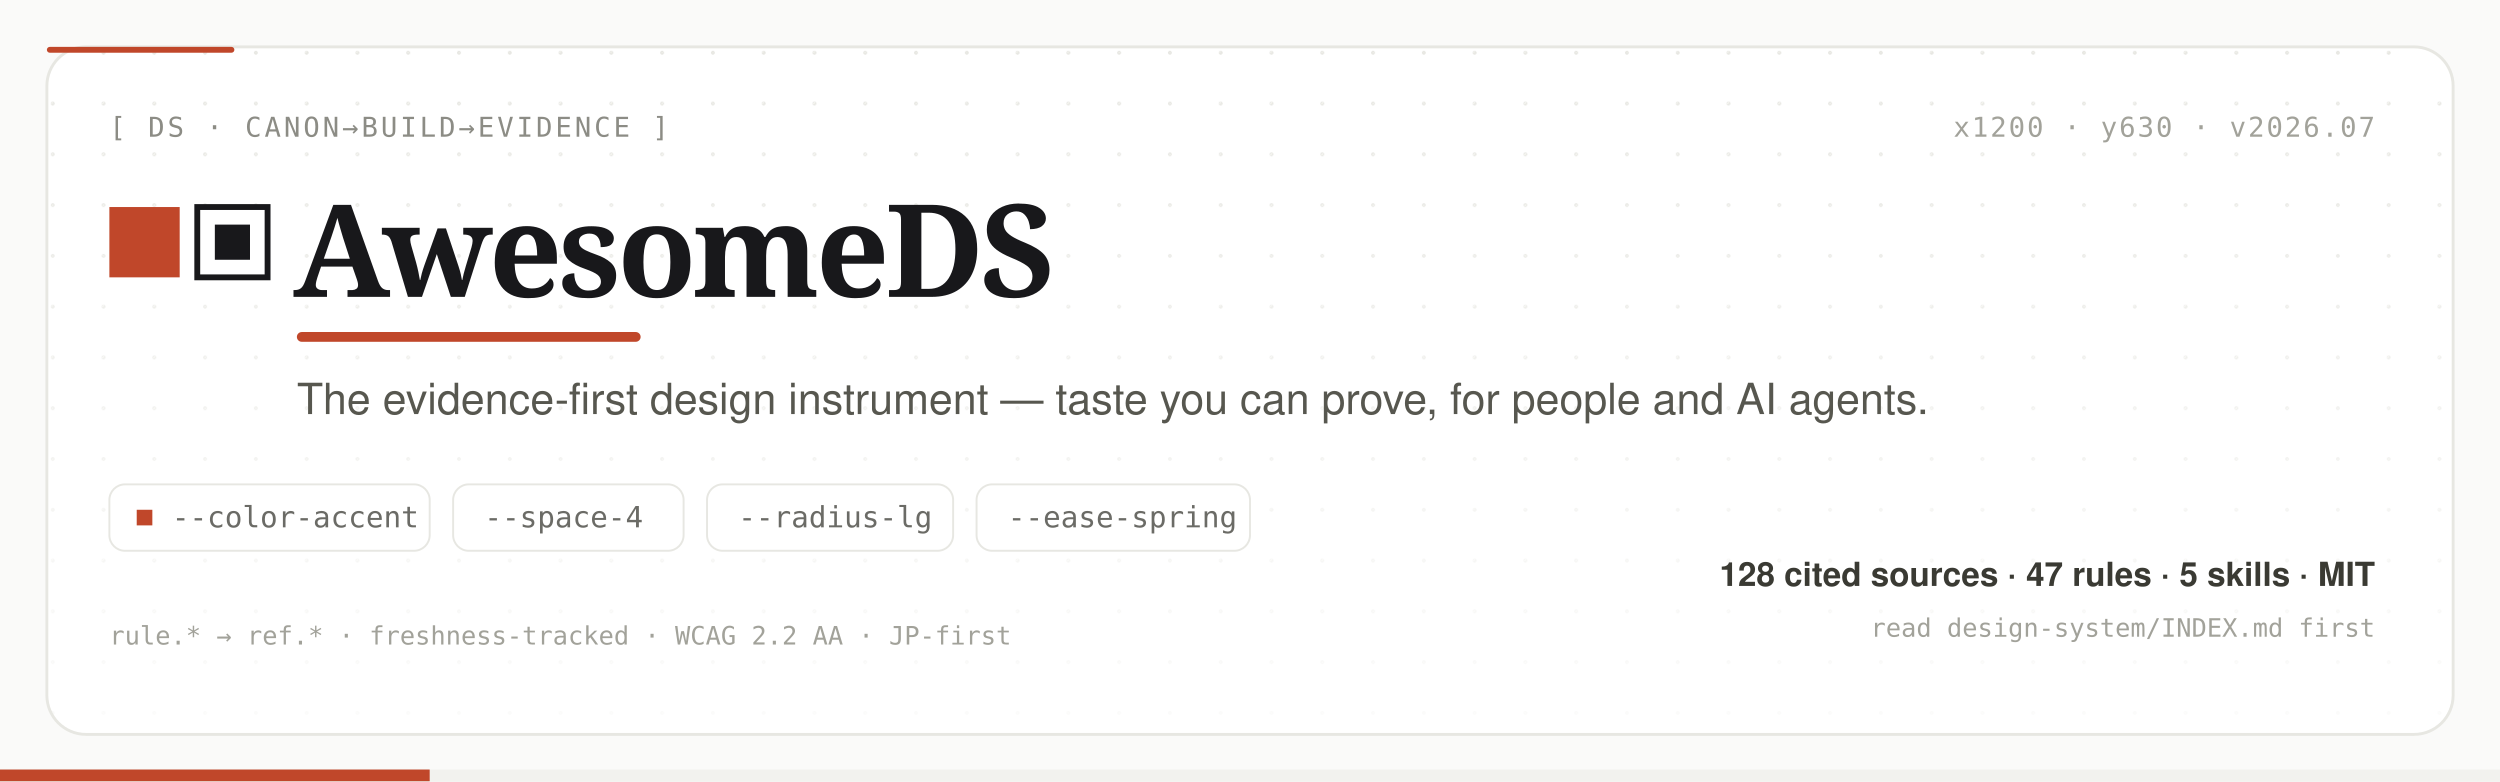
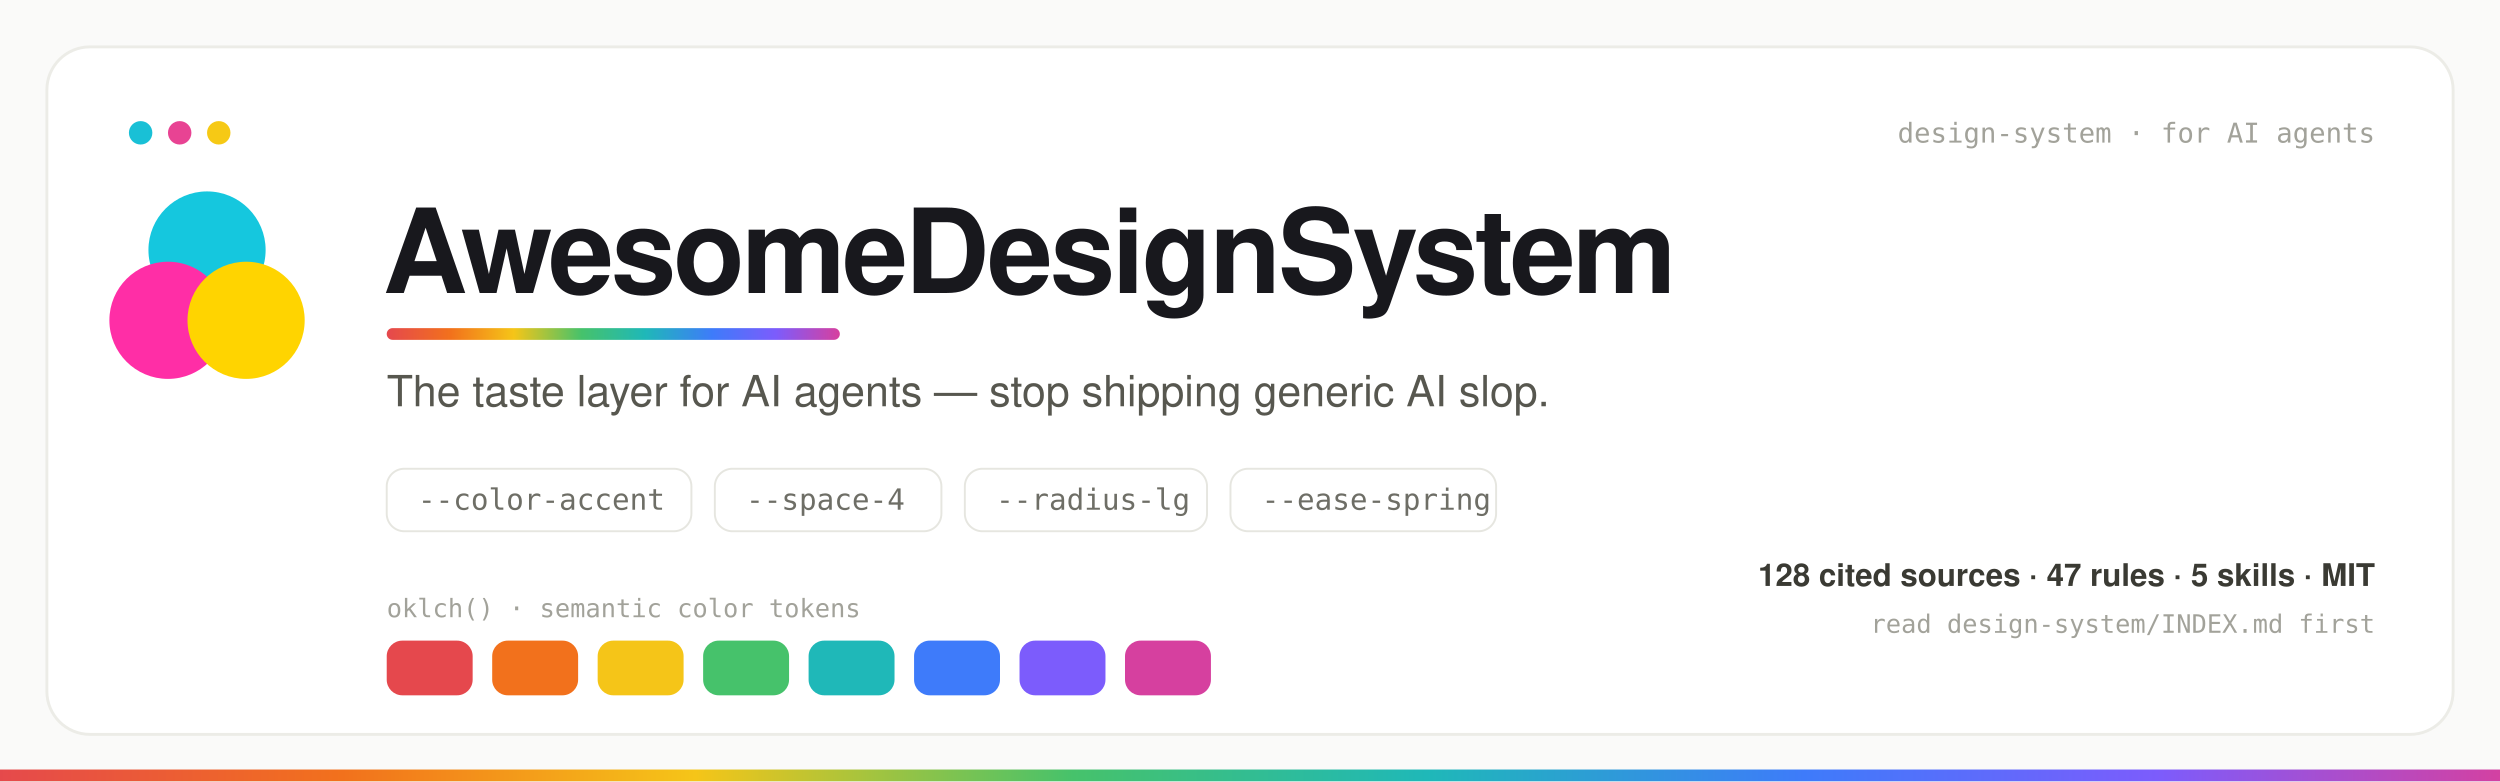
- <svg xmlns="http://www.w3.org/2000/svg" viewBox="0 0 1280 400" role="img" aria-label="AwesomeDS — the evidence-first design instrument for people and AI agents">
+ <svg xmlns="http://www.w3.org/2000/svg" viewBox="0 0 1280 400" role="img" aria-label="AwesomeDesignSystem — the taste layer for AI agents">
  <defs>
-     <pattern id="grid" width="26" height="26" patternUnits="userSpaceOnUse">
-       <circle cx="1" cy="1" r="1" fill="#E7E7E2" />
-     </pattern>
-     <linearGradient id="gridFade" x1="0" y1="0" x2="0" y2="1">
-       <stop offset="0" stop-color="#fff" stop-opacity="0" />
-       <stop offset="1" stop-color="#fff" stop-opacity="0.85" />
+     <linearGradient id="spectrum" x1="0" y1="0" x2="1" y2="0">
+       <stop offset="0" stop-color="#E5484D" />
+       <stop offset="0.14" stop-color="#F2711C" />
+       <stop offset="0.28" stop-color="#F5C518" />
+       <stop offset="0.43" stop-color="#46C26B" />
+       <stop offset="0.57" stop-color="#1FB8B8" />
+       <stop offset="0.72" stop-color="#3E7BFA" />
+       <stop offset="0.86" stop-color="#7C5CFC" />
+       <stop offset="1" stop-color="#D6409F" />
    </linearGradient>
    <style>
-       .wm   { font-family: "Newsreader","Georgia",ui-serif,serif; }
-       .body { font-family: "IBM Plex Sans",system-ui,-apple-system,"Segoe UI",Helvetica,Arial,sans-serif; }
-       .mono { font-family: "IBM Plex Mono","Geist Mono",ui-monospace,"SF Mono",Menlo,Consolas,monospace; }
-       /* Calm signal pulse on the proof mark — surface stays white, halts on reduced motion. */
-       .pulse { transform-box: fill-box; transform-origin: center; animation: pulse 4.5s ease-in-out infinite; }
-       @keyframes pulse { 0%,100% { opacity: 1; } 50% { opacity: 0.62; } }
-       @media (prefers-reduced-motion: reduce) { .pulse { animation: none; } }
+       :root { color-scheme: light; }
+       .wm   { font-family: "Bricolage Grotesque","Satoshi",system-ui,-apple-system,"Segoe UI",Helvetica,Arial,sans-serif; }
+       .body { font-family: "Satoshi",system-ui,-apple-system,"Segoe UI",Helvetica,Arial,sans-serif; }
+       .mono { font-family: "Geist Mono",ui-monospace,"SF Mono",Menlo,Consolas,monospace; }
+       /* Calm "subtractive mixing" breathe — surface stays white. */
+       .c { transform-box: fill-box; transform-origin: center; animation: breathe 7s ease-in-out infinite; }
+       .c2 { animation-delay: -2.3s; }
+       .c3 { animation-delay: -4.6s; }
+       @keyframes breathe { 0%,100% { transform: translate(0,0); } 50% { transform: translate(2.5px,-2px); } }
+       @media (prefers-reduced-motion: reduce) { .c { animation: none; } }
    </style>
  </defs>
  <rect width="1280" height="400" fill="#FAFAF9" />
-   <rect x="24" y="24" width="1232" height="352" rx="20" fill="#FFFFFF" stroke="#E7E7E2" stroke-width="1.5" />
-   <rect x="25" y="25" width="1230" height="350" rx="19" fill="url(#grid)" />
-   <rect x="25" y="25" width="1230" height="350" rx="19" fill="url(#gridFade)" />
-   <rect x="24" y="24" width="96" height="3" rx="1.5" fill="#C0472A" />
-   <text class="mono" x="56" y="70" font-size="14" letter-spacing="1.5" fill="#8C8C85">[ DS · CANON→BUILD→EVIDENCE ]</text>
-   <text class="mono" x="1216" y="70" text-anchor="end" font-size="14" letter-spacing="1" fill="#A2A29A">x1200 · y630 · v2026.07</text>
-   <g class="pulse" transform="translate(56,106)">
-     <rect x="0" y="0" width="36" height="36" fill="#C0472A" />
-     <rect x="45" y="0" width="36" height="36" fill="#FFFFFF" stroke="#18181B" stroke-width="3" />
-     <rect x="54" y="9" width="18" height="18" fill="#18181B" />
+   <rect x="24" y="24" width="1232" height="352" rx="22" fill="#FFFFFF" stroke="#ECECE7" stroke-width="1.5" />
+   <g>
+     <circle cx="72" cy="68" r="6" fill="#19C0D6" />
+     <circle cx="92" cy="68" r="6" fill="#E84393" />
+     <circle cx="112" cy="68" r="6" fill="#F6C915" />
  </g>
-   <text class="wm" x="150" y="152" font-size="66" font-weight="600" letter-spacing="-2" fill="#18181B">AwesomeDS</text>
-   <rect x="152" y="170" width="176" height="5" rx="2.5" fill="#C0472A" />
-   <text class="body" x="152" y="212" font-size="22" font-weight="500" fill="#57574F">The evidence-first design instrument — taste you can prove, for people and AI agents.</text>
-   <g class="mono" font-size="15" fill="#6B6B66">
+   <text class="mono" x="1216" y="73" text-anchor="end" font-size="14" fill="#A2A29A">design-system · for AI agents</text>
+   <g class="cmy-mark" transform="translate(72,108)" style="mix-blend-mode:multiply">
+     <circle class="c" cx="34" cy="20" r="30" fill="#15C7DE" />
+     <circle class="c c2" cx="14" cy="56" r="30" fill="#FF2EA6" />
+     <circle class="c c3" cx="54" cy="56" r="30" fill="#FFD400" />
+   </g>
+   <text class="wm" x="196" y="150" font-size="60" font-weight="800" letter-spacing="-1.6" fill="#18181D">AwesomeDesignSystem</text>
+   <rect x="198" y="168" width="232" height="6" rx="3" fill="url(#spectrum)" />
+   <text class="body" x="198" y="208" font-size="22" font-weight="500" fill="#57574F">The taste layer for AI agents — stop shipping generic AI slop.</text>
+   <g class="mono" font-size="15" fill="#6E6E66">
    <g>
-       <rect x="56" y="248" width="164" height="34" rx="8" fill="#FFFFFF" stroke="#E7E7E2" />
-       <rect x="70" y="261" width="8" height="8" fill="#C0472A" />
-       <text x="88" y="270">--color-accent</text>
+       <rect x="198" y="240" width="156" height="32" rx="9" fill="#FFFFFF" stroke="#E6E6E0" />
+       <text x="214" y="261">--color-accent</text>
    </g>
    <g>
-       <rect x="232" y="248" width="118" height="34" rx="8" fill="#FFFFFF" stroke="#E7E7E2" />
-       <text x="248" y="270">--space-4</text>
+       <rect x="366" y="240" width="116" height="32" rx="9" fill="#FFFFFF" stroke="#E6E6E0" />
+       <text x="382" y="261">--space-4</text>
    </g>
    <g>
-       <rect x="362" y="248" width="126" height="34" rx="8" fill="#FFFFFF" stroke="#E7E7E2" />
-       <text x="378" y="270">--radius-lg</text>
+       <rect x="494" y="240" width="124" height="32" rx="9" fill="#FFFFFF" stroke="#E6E6E0" />
+       <text x="510" y="261">--radius-lg</text>
    </g>
    <g>
-       <rect x="500" y="248" width="140" height="34" rx="8" fill="#FFFFFF" stroke="#E7E7E2" />
-       <text x="516" y="270">--ease-spring</text>
+       <rect x="630" y="240" width="136" height="32" rx="9" fill="#FFFFFF" stroke="#E6E6E0" />
+       <text x="646" y="261">--ease-spring</text>
    </g>
  </g>
-   <text class="mono" x="56" y="330" font-size="13" fill="#A2A29A">rule.* → ref.* · freshness-tracked · WCAG 2.2 AA · JP-first</text>
-   <g text-anchor="end">
-     <text class="body" x="1216" y="300" font-size="17" font-weight="700" fill="#3A3A33">128 cited sources · 47 rules · 5 skills · MIT</text>
-     <text class="mono" x="1216" y="326" font-size="13" fill="#A2A29A">read design-system/INDEX.md first</text>
+   <text class="mono" x="198" y="316" font-size="13" fill="#A2A29A">oklch() · semantic color tokens</text>
+   <g>
+     <rect x="198" y="328" width="44" height="28" rx="8" fill="#E5484D" />
+     <rect x="252" y="328" width="44" height="28" rx="8" fill="#F2711C" />
+     <rect x="306" y="328" width="44" height="28" rx="8" fill="#F5C518" />
+     <rect x="360" y="328" width="44" height="28" rx="8" fill="#46C26B" />
+     <rect x="414" y="328" width="44" height="28" rx="8" fill="#1FB8B8" />
+     <rect x="468" y="328" width="44" height="28" rx="8" fill="#3E7BFA" />
+     <rect x="522" y="328" width="44" height="28" rx="8" fill="#7C5CFC" />
+     <rect x="576" y="328" width="44" height="28" rx="8" fill="#D6409F" />
  </g>
-   <g fill="#E7E7E2">
-     <rect x="0" y="394" width="1280" height="6" fill="#F2F2EE" />
-     <rect x="0" y="394" width="220" height="6" fill="#C0472A" />
-   </g>
+   <text class="body" x="1216" y="300" text-anchor="end" font-size="16" font-weight="700" fill="#3A3A33">128 cited sources · 47 rules · 5 skills · MIT</text>
+   <text class="mono" x="1216" y="324" text-anchor="end" font-size="13" fill="#A2A29A">read design-system/INDEX.md first</text>
+   <rect x="0" y="394" width="1280" height="6" fill="url(#spectrum)" />
</svg>
